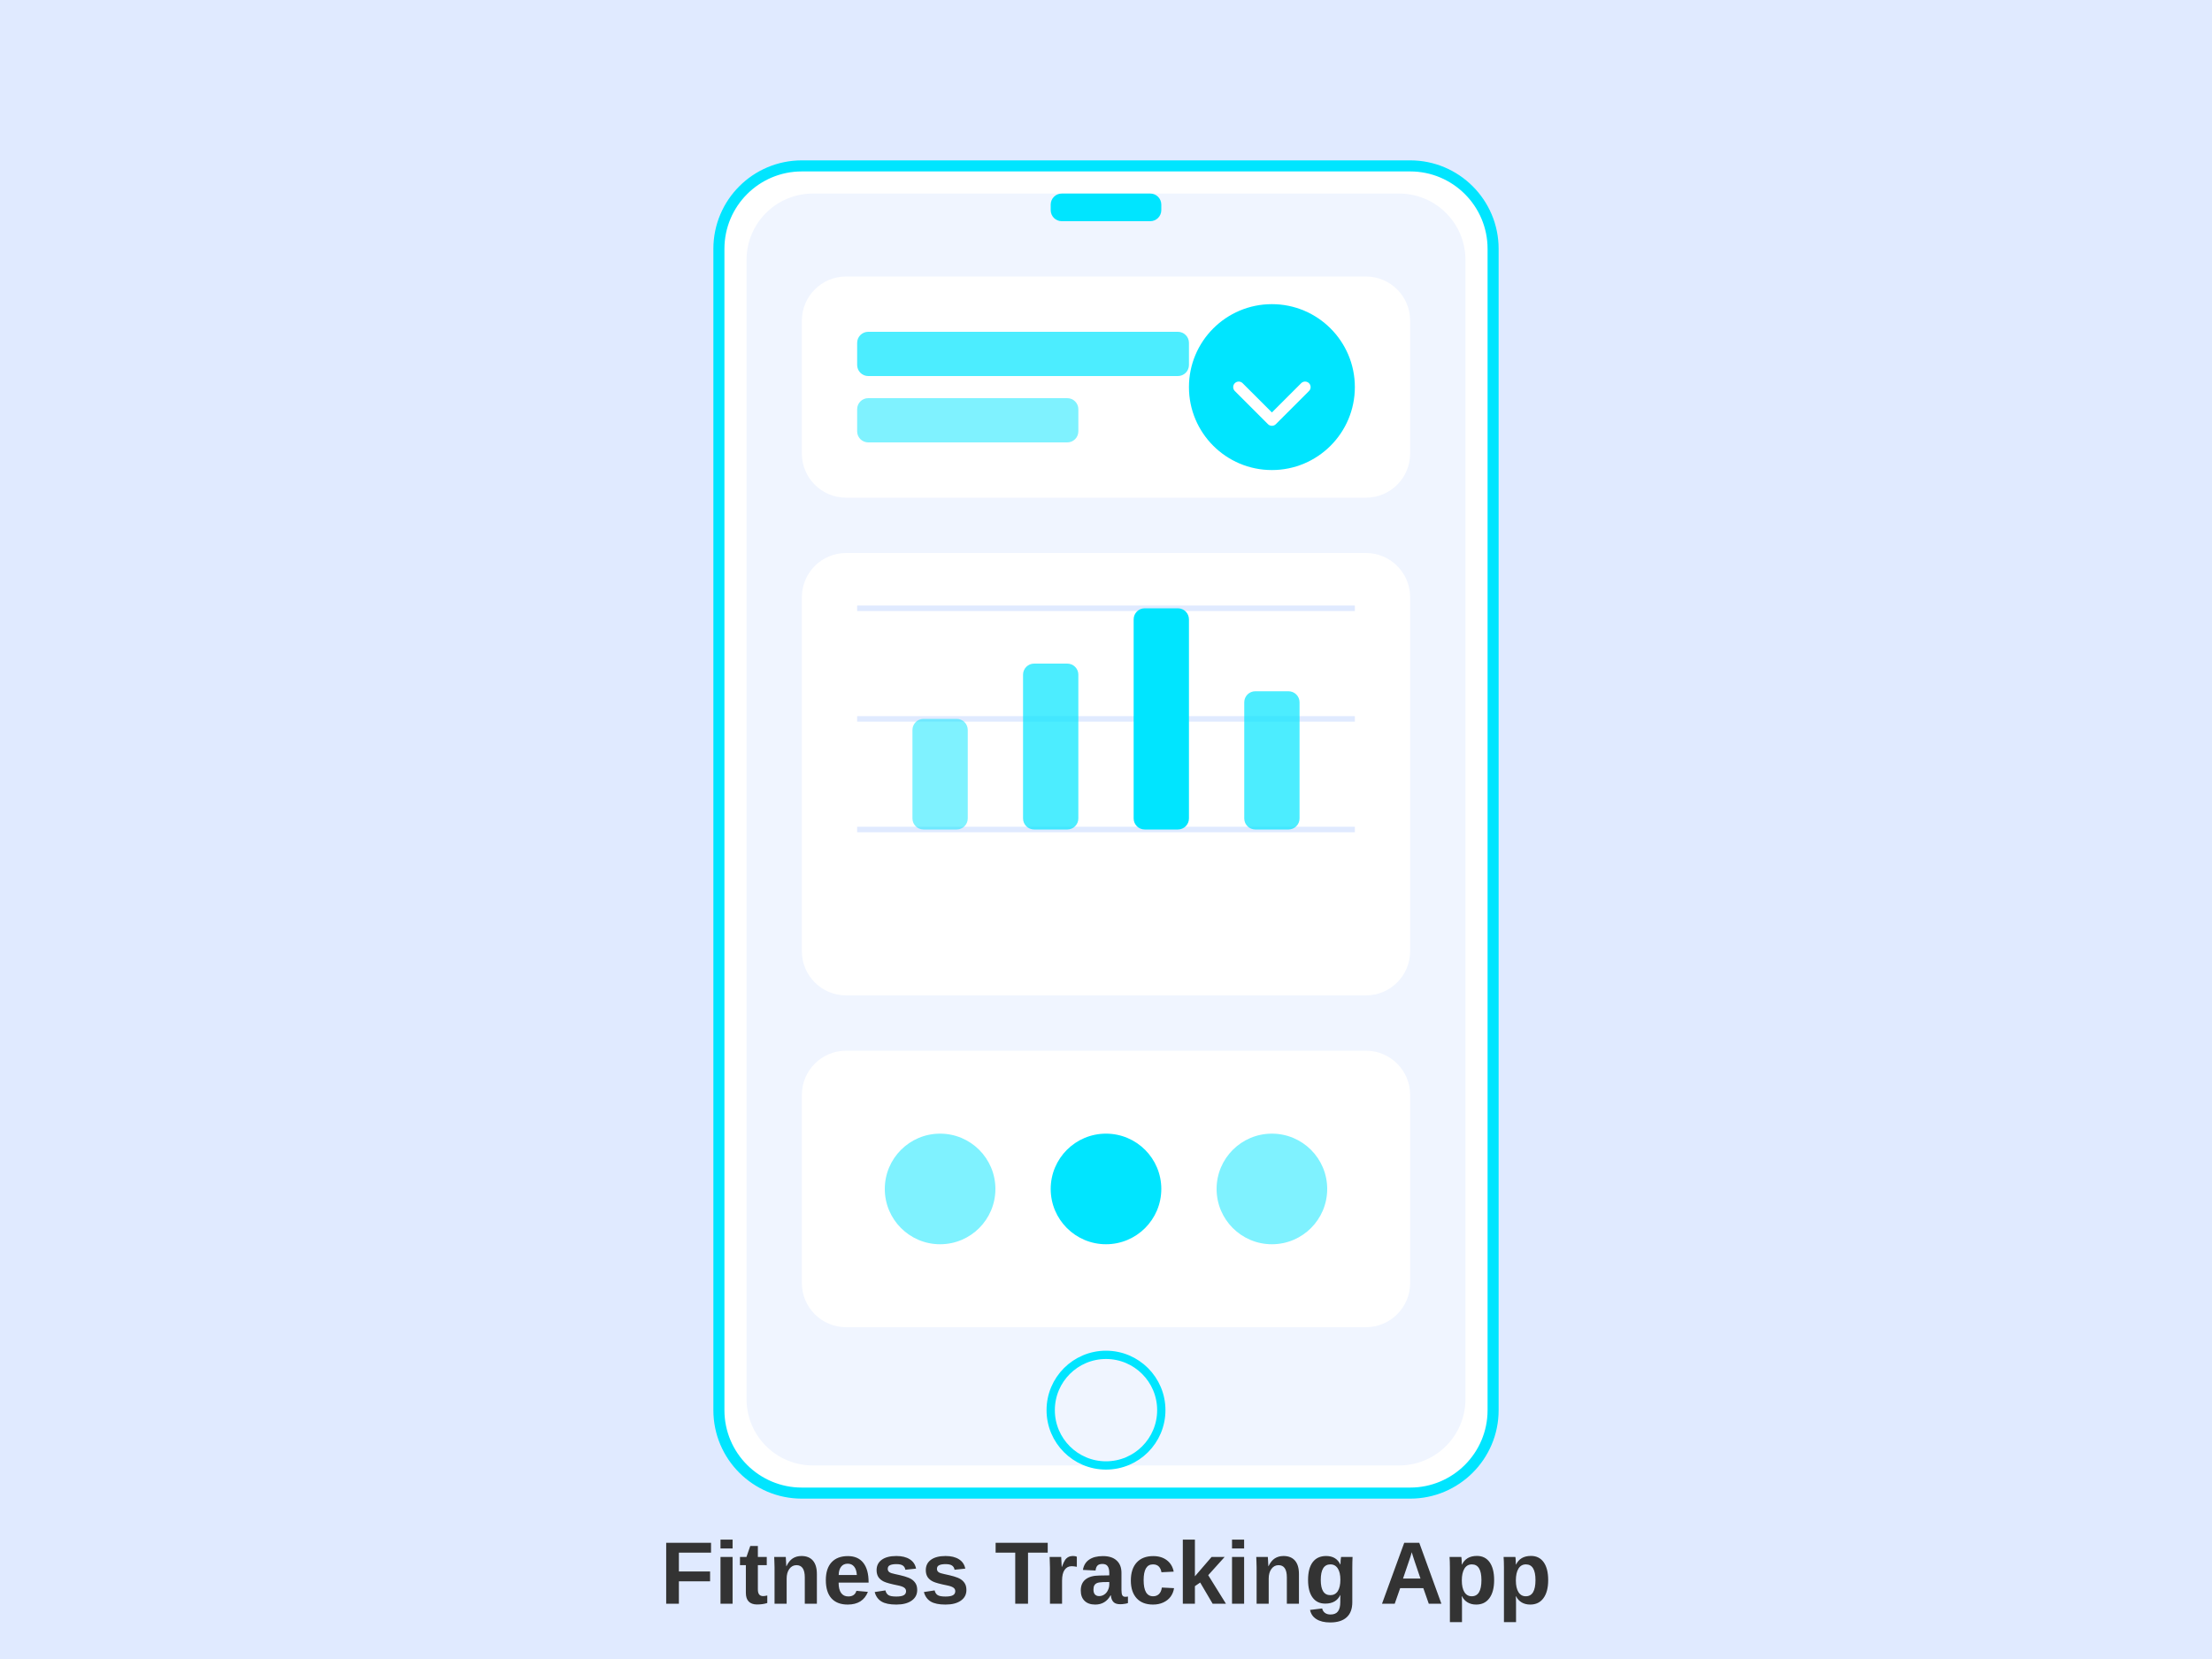
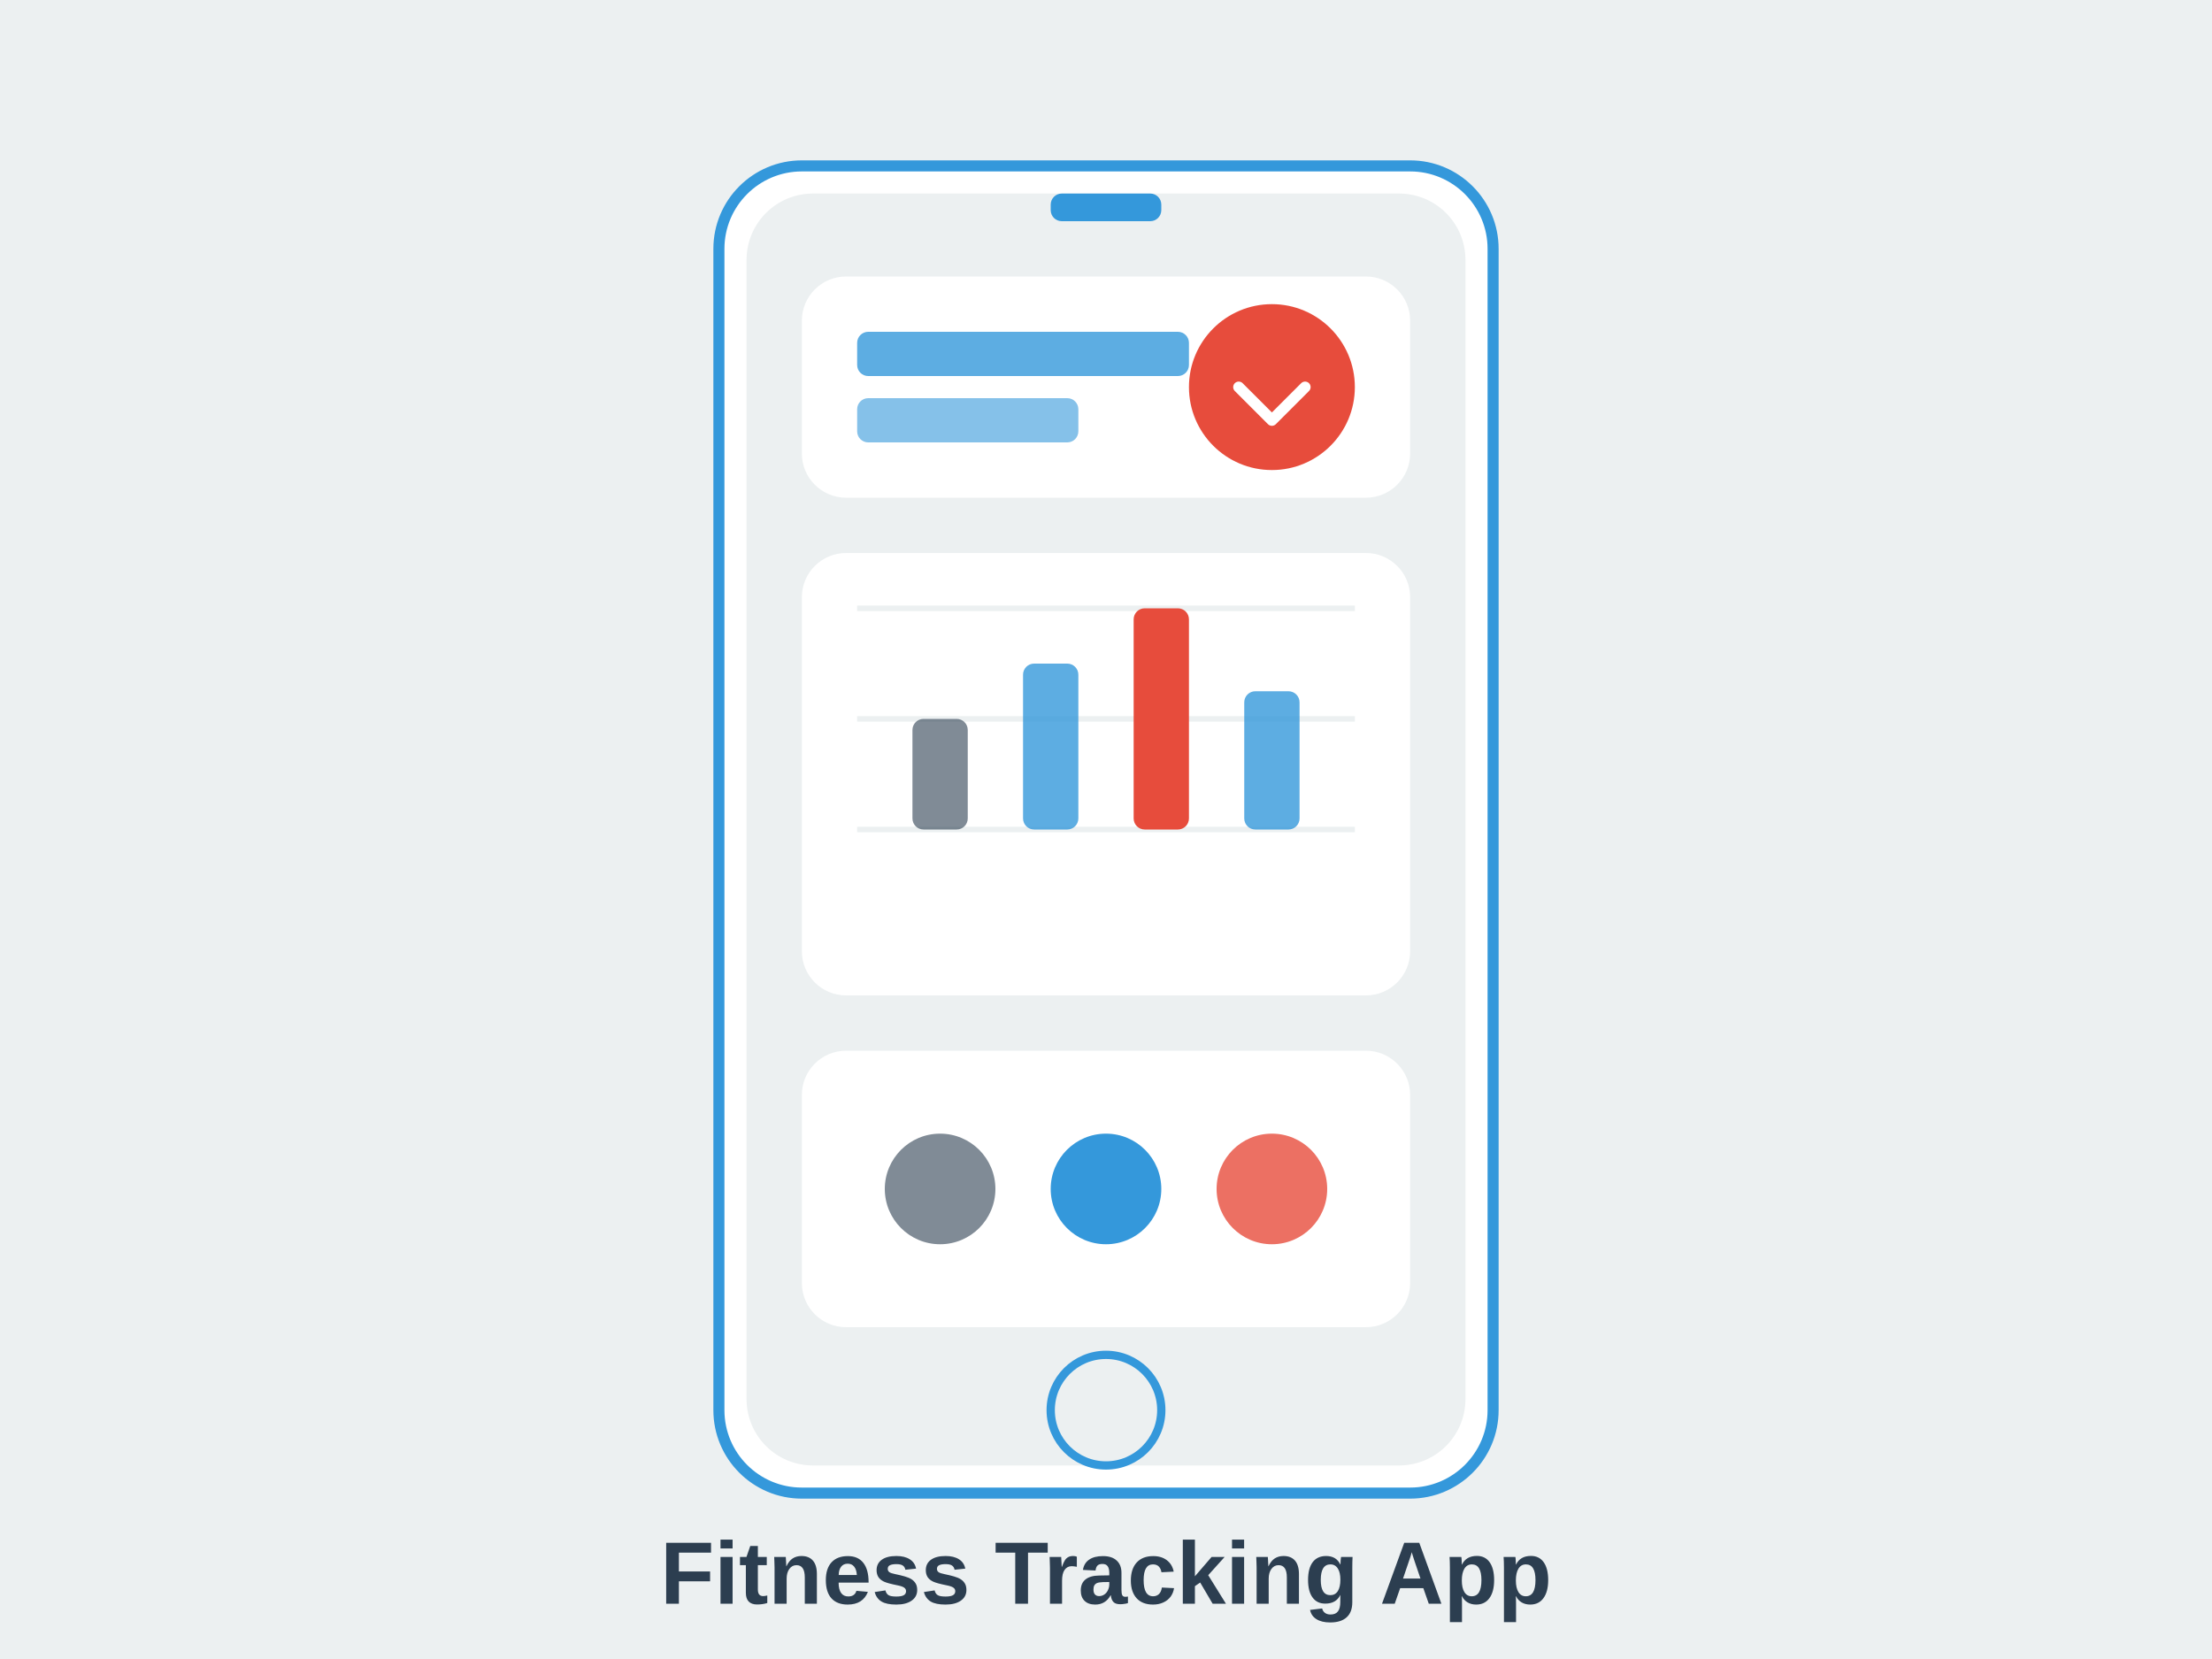
<svg xmlns="http://www.w3.org/2000/svg" width="400" height="300" viewBox="0 0 400 300" fill="none">
-   <rect width="400" height="300" fill="#E0EAFF" />
-   <rect x="130" y="30" width="140" height="240" rx="15" fill="white" stroke="#00E5FF" stroke-width="2" />
-   <rect x="135" y="35" width="130" height="230" rx="12" fill="#F0F5FF" />
-   <rect x="190" y="35" width="20" height="5" rx="2" fill="#00E5FF" />
-   <circle cx="200" cy="255" r="10" stroke="#00E5FF" stroke-width="1.5" fill="none" />
+   <rect width="400" height="300" fill="#ecf0f1" />
+   <rect x="130" y="30" width="140" height="240" rx="15" fill="white" stroke="#3498db" stroke-width="2" />
+   <rect x="135" y="35" width="130" height="230" rx="12" fill="#ecf0f1" />
+   <rect x="190" y="35" width="20" height="5" rx="2" fill="#3498db" />
+   <circle cx="200" cy="255" r="10" stroke="#3498db" stroke-width="1.5" fill="none" />
  <rect x="145" y="50" width="110" height="40" rx="8" fill="white" />
-   <rect x="155" y="60" width="60" height="8" rx="2" fill="#00E5FF" opacity="0.7" />
-   <rect x="155" y="72" width="40" height="8" rx="2" fill="#00E5FF" opacity="0.5" />
-   <circle cx="230" cy="70" r="15" fill="#00E5FF" />
+   <rect x="155" y="60" width="60" height="8" rx="2" fill="#3498db" opacity="0.8" />
+   <rect x="155" y="72" width="40" height="8" rx="2" fill="#3498db" opacity="0.6" />
+   <circle cx="230" cy="70" r="15" fill="#e74c3c" />
  <path d="M224 70L230 76L236 70" stroke="white" stroke-width="2" stroke-linecap="round" stroke-linejoin="round" />
  <rect x="145" y="100" width="110" height="80" rx="8" fill="white" />
-   <line x1="155" y1="150" x2="245" y2="150" stroke="#E0EAFF" stroke-width="1" />
-   <line x1="155" y1="130" x2="245" y2="130" stroke="#E0EAFF" stroke-width="1" />
-   <line x1="155" y1="110" x2="245" y2="110" stroke="#E0EAFF" stroke-width="1" />
-   <rect x="165" y="130" width="10" height="20" rx="2" fill="#00E5FF" opacity="0.5" />
-   <rect x="185" y="120" width="10" height="30" rx="2" fill="#00E5FF" opacity="0.7" />
-   <rect x="205" y="110" width="10" height="40" rx="2" fill="#00E5FF" />
-   <rect x="225" y="125" width="10" height="25" rx="2" fill="#00E5FF" opacity="0.7" />
+   <line x1="155" y1="150" x2="245" y2="150" stroke="#ecf0f1" stroke-width="1" />
+   <line x1="155" y1="130" x2="245" y2="130" stroke="#ecf0f1" stroke-width="1" />
+   <line x1="155" y1="110" x2="245" y2="110" stroke="#ecf0f1" stroke-width="1" />
+   <rect x="165" y="130" width="10" height="20" rx="2" fill="#2c3e50" opacity="0.6" />
+   <rect x="185" y="120" width="10" height="30" rx="2" fill="#3498db" opacity="0.8" />
+   <rect x="205" y="110" width="10" height="40" rx="2" fill="#e74c3c" />
+   <rect x="225" y="125" width="10" height="25" rx="2" fill="#3498db" opacity="0.8" />
  <rect x="145" y="190" width="110" height="50" rx="8" fill="white" />
-   <circle cx="170" cy="215" r="10" fill="#00E5FF" opacity="0.5" />
-   <circle cx="200" cy="215" r="10" fill="#00E5FF" />
-   <circle cx="230" cy="215" r="10" fill="#00E5FF" opacity="0.5" />
-   <text x="200" y="290" font-family="Arial, sans-serif" font-weight="bold" font-size="16" fill="#333333" text-anchor="middle">Fitness Tracking App</text>
+   <circle cx="170" cy="215" r="10" fill="#2c3e50" opacity="0.6" />
+   <circle cx="200" cy="215" r="10" fill="#3498db" />
+   <circle cx="230" cy="215" r="10" fill="#e74c3c" opacity="0.8" />
+   <text x="200" y="290" font-family="Arial, sans-serif" font-weight="bold" font-size="16" fill="#2c3e50" text-anchor="middle">Fitness Tracking App</text>
</svg>
